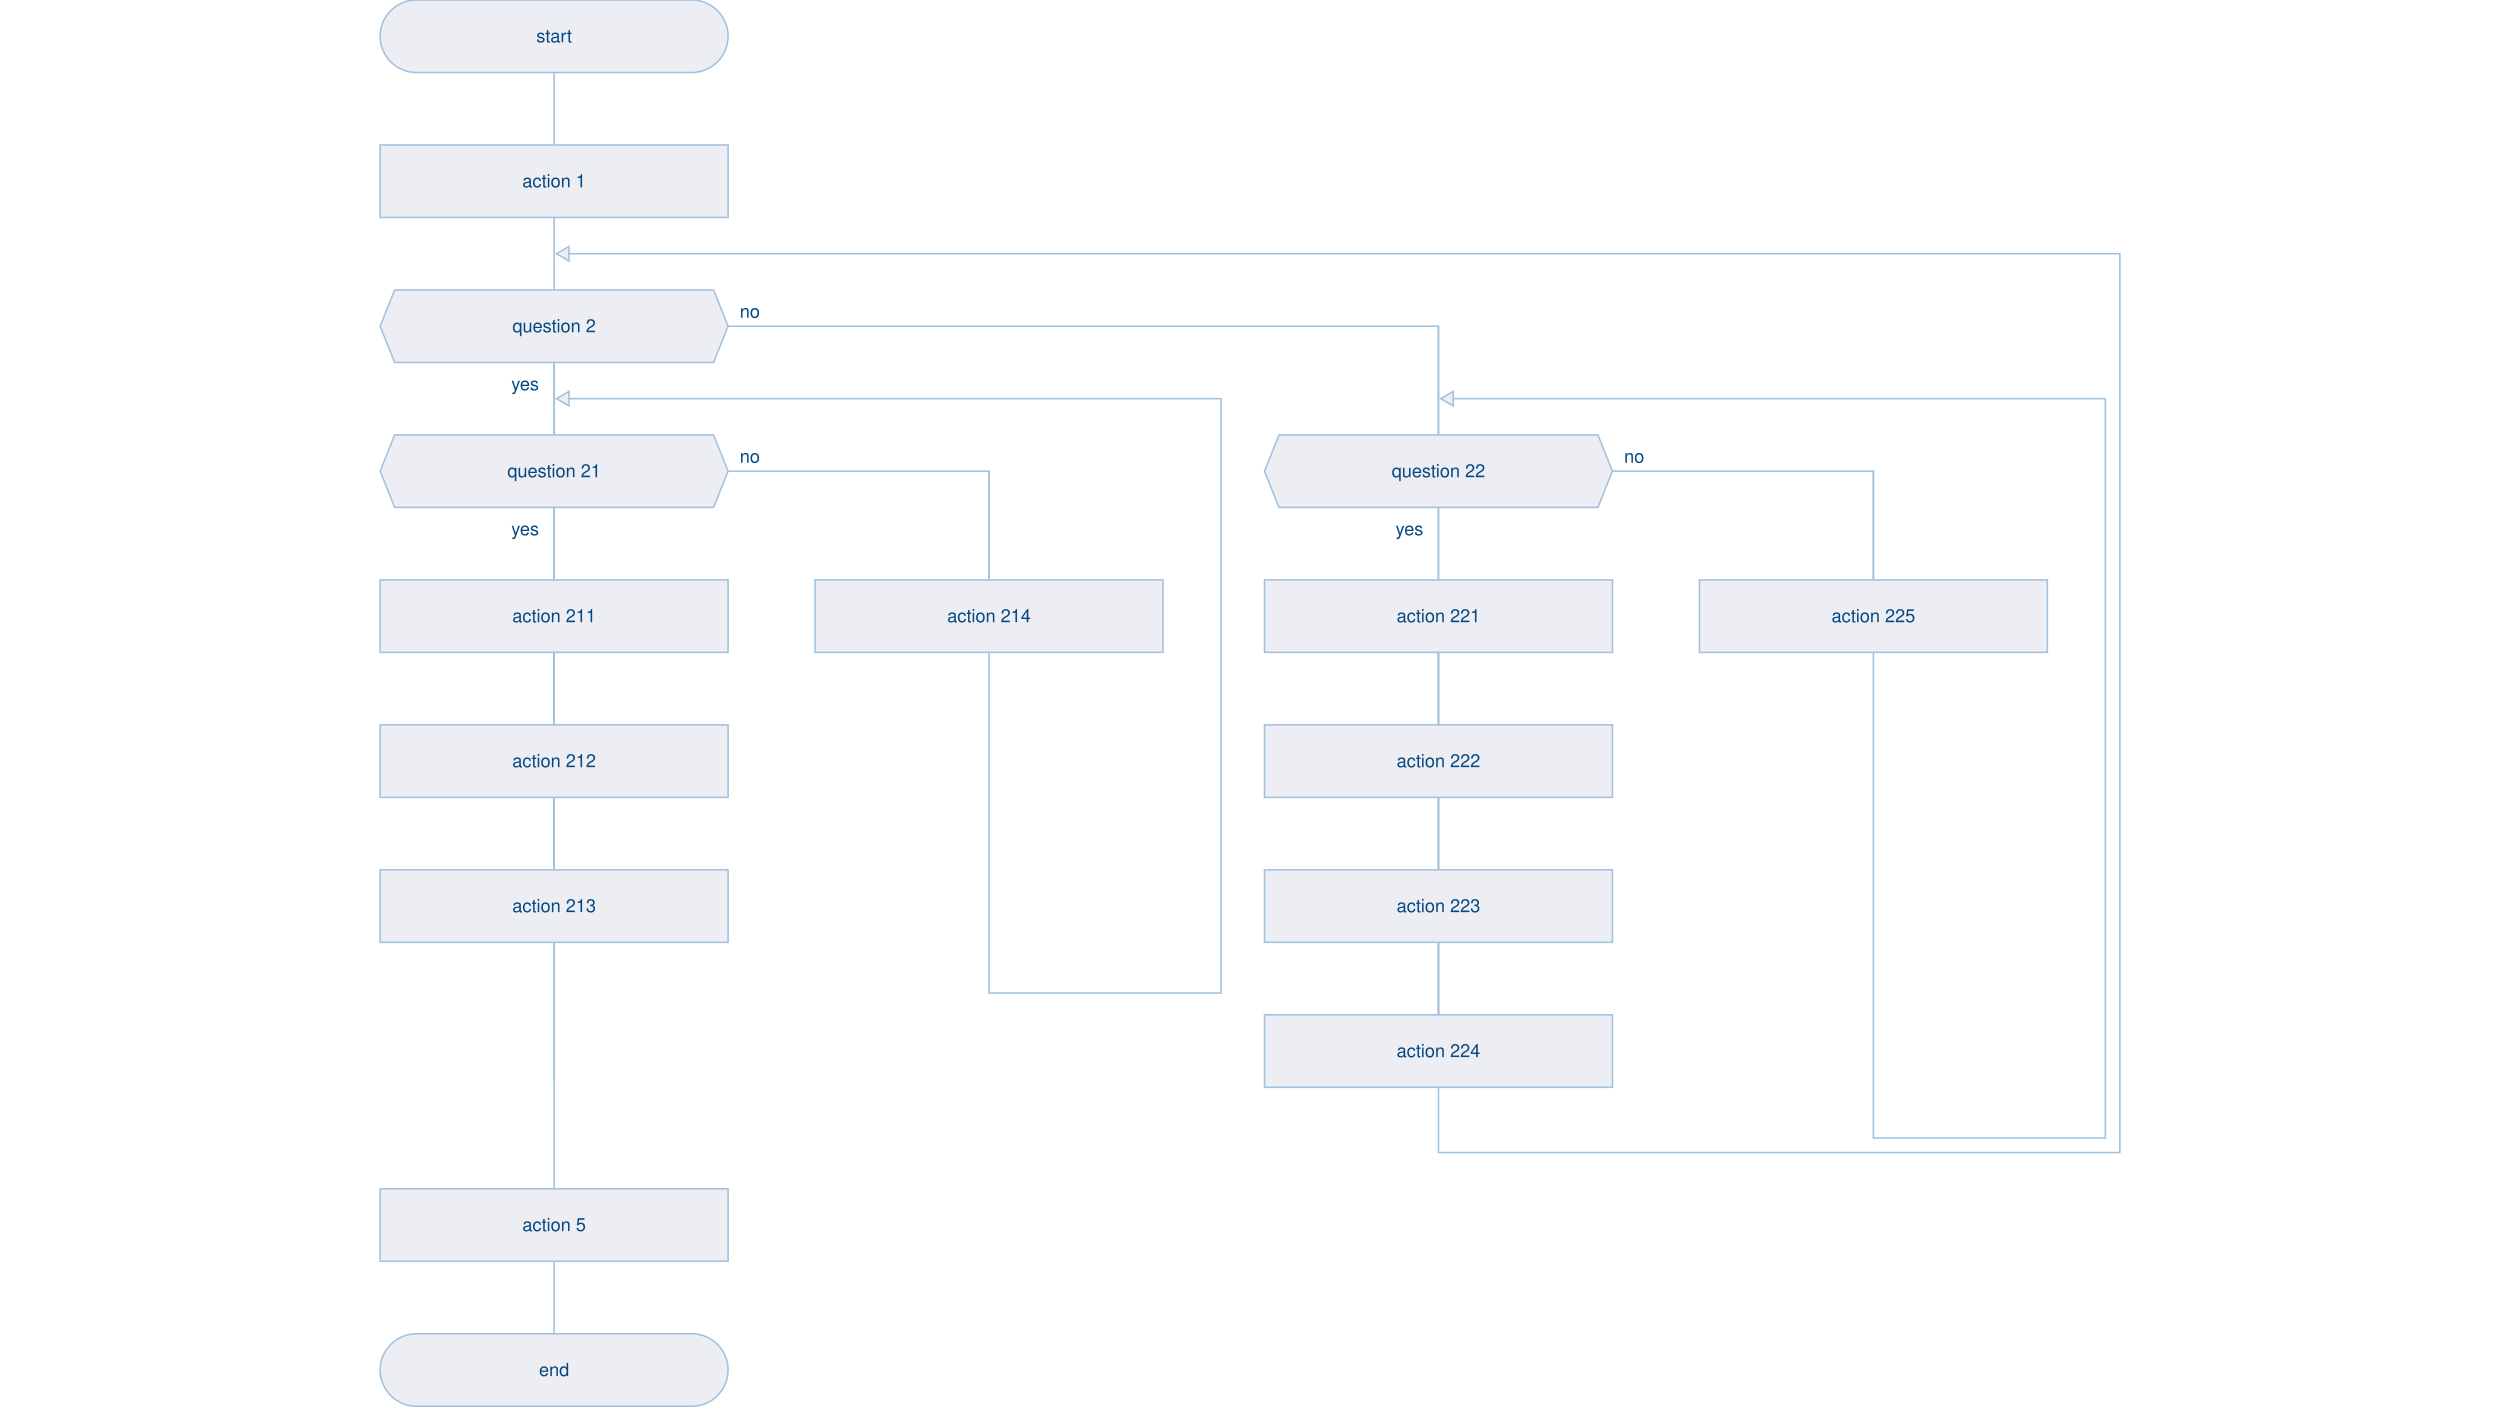
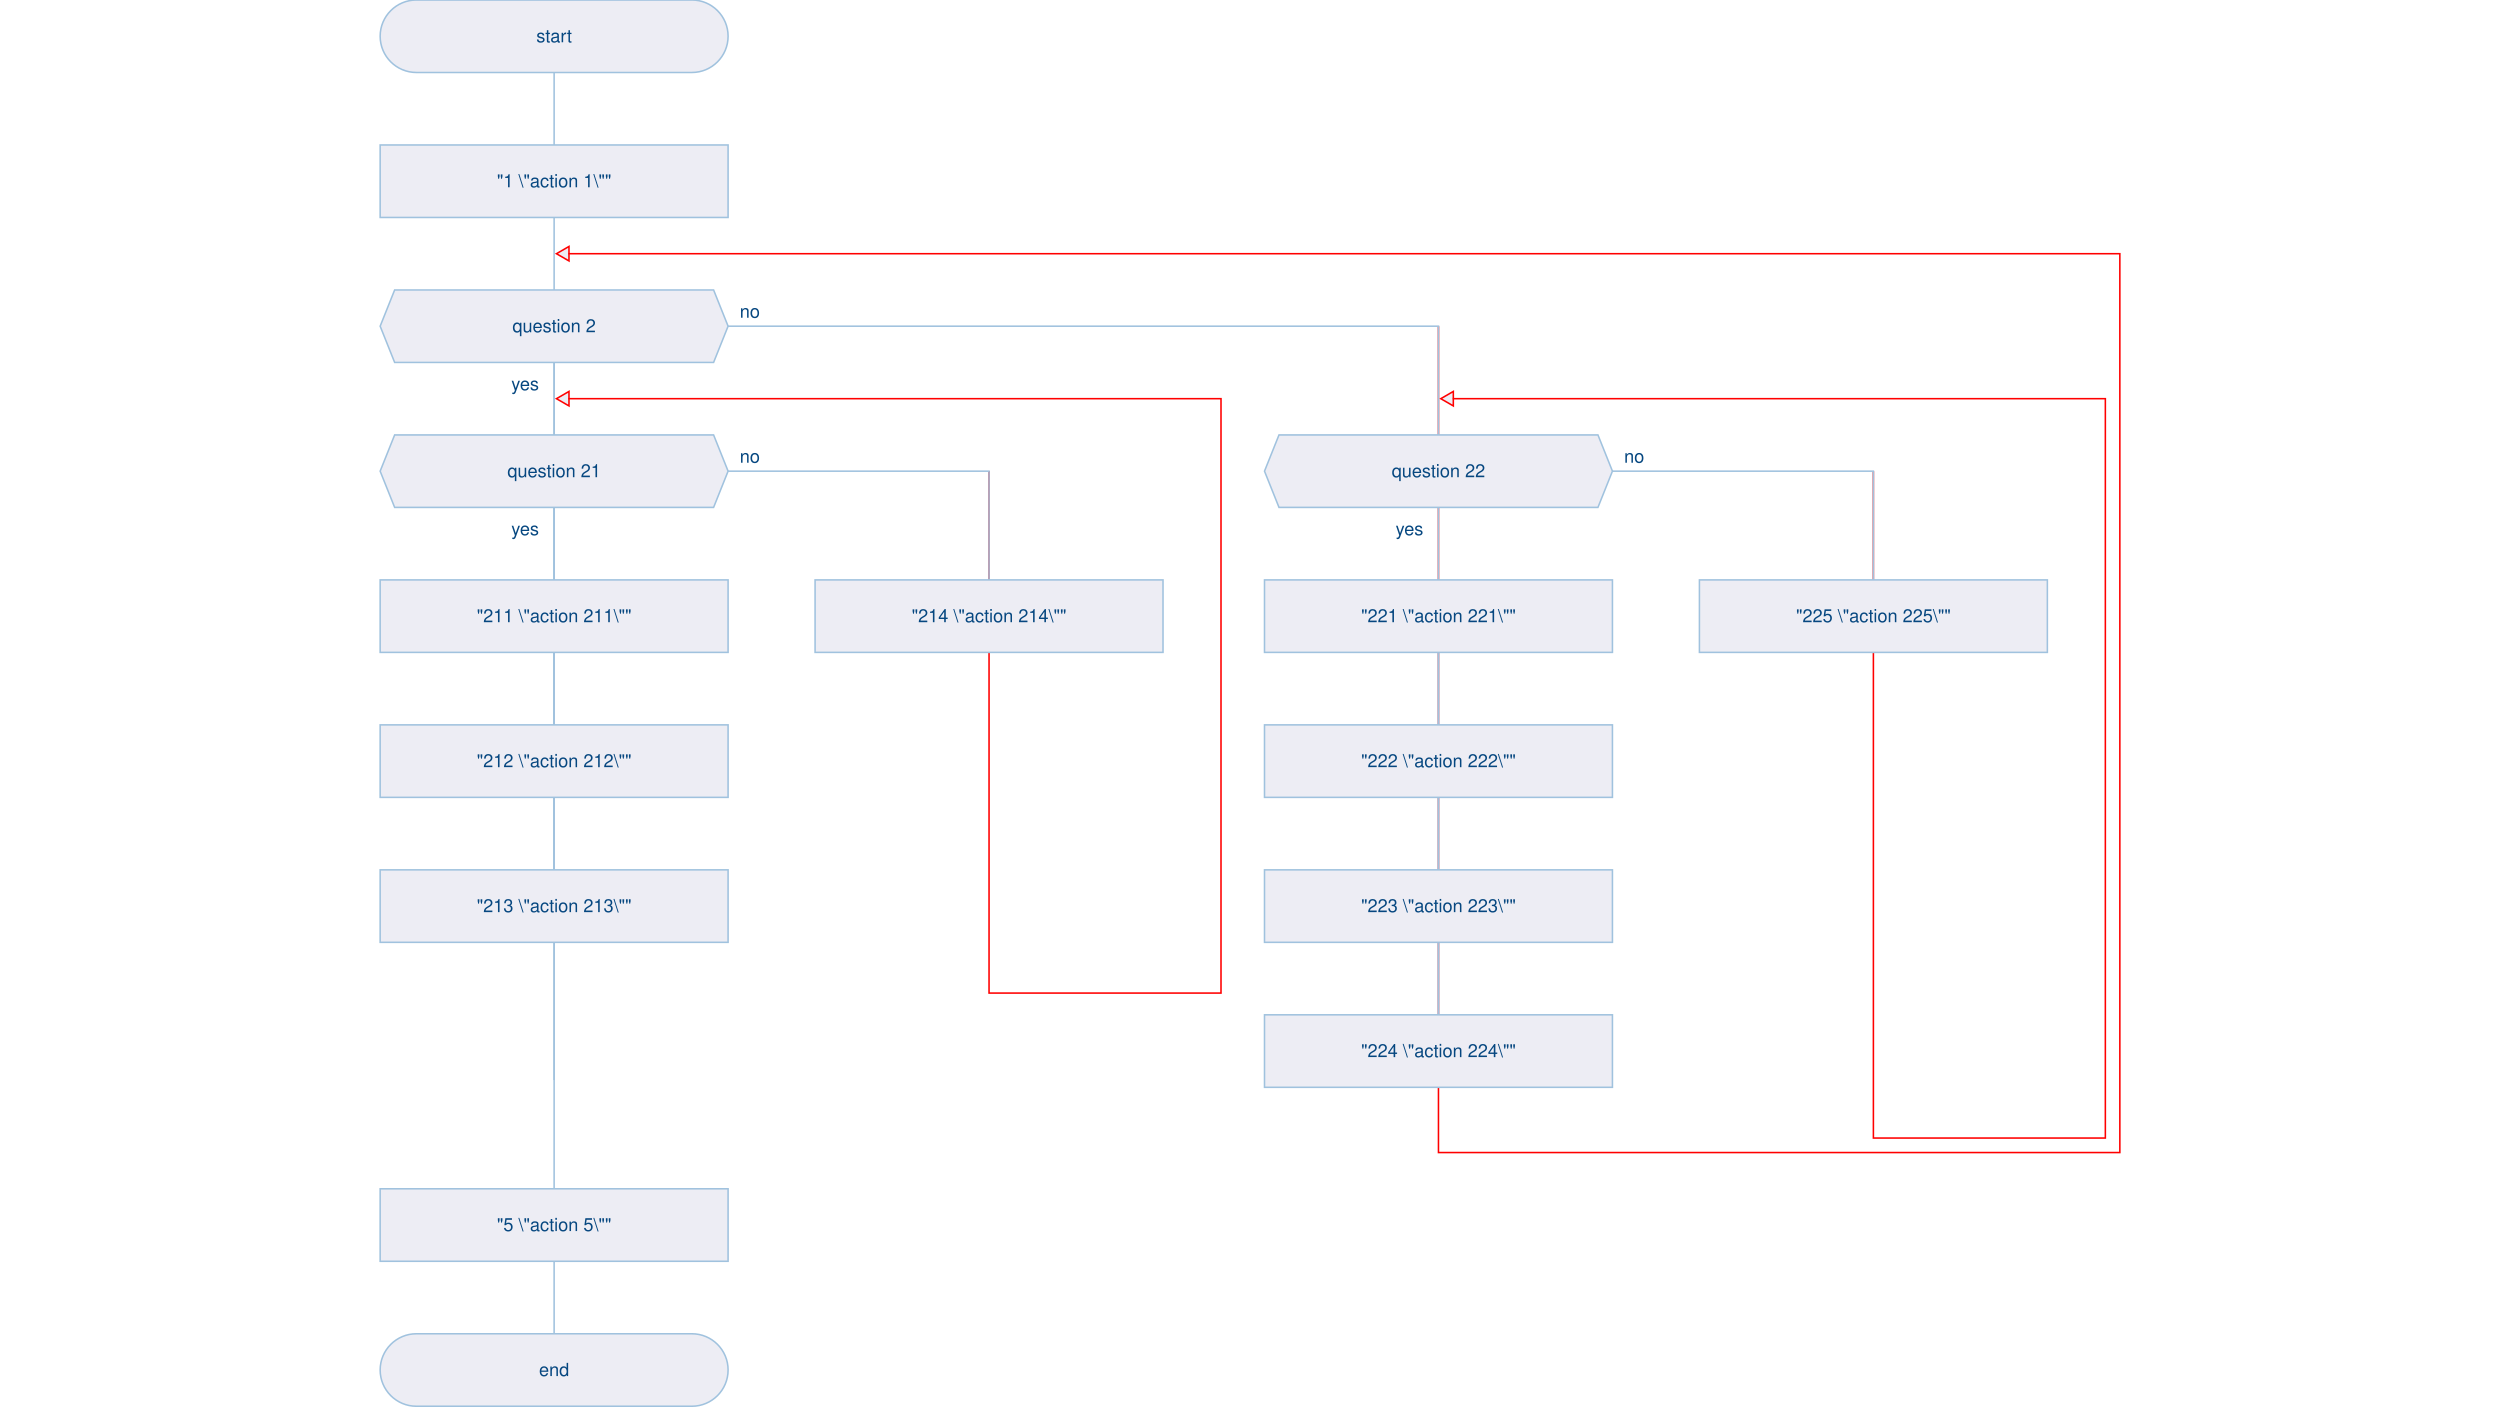
<svg xmlns="http://www.w3.org/2000/svg" font-size="1" viewBox="0.0 0.0 1920.0 1080.0" stroke="rgb(0,0,0)" width="1920" stroke-opacity="1" height="1080" version="1.1">
  <defs />
-   <g stroke-linejoin="miter" fill-opacity="1.0" fill="rgb(237,237,244)" stroke="rgb(160,194,222)" stroke-linecap="butt" stroke-miterlimit="10.0" stroke-opacity="1.0" stroke-width="1.201">
+   <g stroke-linejoin="miter" fill-opacity="1.0" fill="rgb(237,237,244)" stroke="rgb(255,0,0)" stroke-linecap="butt" stroke-miterlimit="10.0" stroke-opacity="1.0" stroke-width="1.201">
    <path d="M 436.976,300.619 l -9.642,5.567 l 9.642,5.567 Z" />
  </g>
-   <g stroke-linejoin="miter" fill-opacity="0.0" fill="rgb(0,0,0)" stroke="rgb(160,194,222)" stroke-linecap="butt" stroke-miterlimit="10.0" stroke-opacity="1.0" stroke-width="1.201">
+   <g stroke-linejoin="miter" fill-opacity="0.0" fill="rgb(0,0,0)" stroke="rgb(255,0,0)" stroke-linecap="butt" stroke-miterlimit="10.0" stroke-opacity="1.0" stroke-width="1.201">
    <path d="M 759.588,361.856 v 400.825 h 178.144 v -456.495 h -501.187 " />
  </g>
-   <g stroke-linejoin="miter" fill-opacity="1.0" fill="rgb(237,237,244)" stroke="rgb(160,194,222)" stroke-linecap="butt" stroke-miterlimit="10.0" stroke-opacity="1.0" stroke-width="1.201">
+   <g stroke-linejoin="miter" fill-opacity="1.0" fill="rgb(237,237,244)" stroke="rgb(255,0,0)" stroke-linecap="butt" stroke-miterlimit="10.0" stroke-opacity="1.0" stroke-width="1.201">
    <path d="M 1116.151,300.619 l -9.642,5.567 l 9.642,5.567 Z" />
  </g>
-   <g stroke-linejoin="miter" fill-opacity="0.0" fill="rgb(0,0,0)" stroke="rgb(160,194,222)" stroke-linecap="butt" stroke-miterlimit="10.0" stroke-opacity="1.0" stroke-width="1.201">
+   <g stroke-linejoin="miter" fill-opacity="0.0" fill="rgb(0,0,0)" stroke="rgb(255,0,0)" stroke-linecap="butt" stroke-miterlimit="10.0" stroke-opacity="1.0" stroke-width="1.201">
    <path d="M 1438.763,361.856 v 512.165 h 178.144 v -567.835 h -501.187 " />
  </g>
-   <g stroke-linejoin="miter" fill-opacity="1.0" fill="rgb(237,237,244)" stroke="rgb(160,194,222)" stroke-linecap="butt" stroke-miterlimit="10.0" stroke-opacity="1.0" stroke-width="1.201">
+   <g stroke-linejoin="miter" fill-opacity="1.0" fill="rgb(237,237,244)" stroke="rgb(255,0,0)" stroke-linecap="butt" stroke-miterlimit="10.0" stroke-opacity="1.0" stroke-width="1.201">
    <path d="M 436.976,189.278 l -9.642,5.567 l 9.642,5.567 Z" />
  </g>
-   <g stroke-linejoin="miter" fill-opacity="0.0" fill="rgb(0,0,0)" stroke="rgb(160,194,222)" stroke-linecap="butt" stroke-miterlimit="10.0" stroke-opacity="1.0" stroke-width="1.201">
+   <g stroke-linejoin="miter" fill-opacity="0.0" fill="rgb(0,0,0)" stroke="rgb(255,0,0)" stroke-linecap="butt" stroke-miterlimit="10.0" stroke-opacity="1.0" stroke-width="1.201">
    <path d="M 1104.742,250.516 v 634.639 h 523.299 v -690.309 h -1191.496 " />
  </g>
  <g stroke-linejoin="miter" fill-opacity="0.0" fill="rgb(0,0,0)" stroke="rgb(160,194,222)" stroke-linecap="butt" stroke-miterlimit="10.0" stroke-opacity="1.0" stroke-width="1.201">
    <path d="M 425.567,139.175 v -111.34 " />
  </g>
  <g stroke-linejoin="miter" fill-opacity="0.0" fill="rgb(0,0,0)" stroke="rgb(160,194,222)" stroke-linecap="butt" stroke-miterlimit="10.0" stroke-opacity="1.0" stroke-width="1.201">
    <path d="M 425.567,250.516 v -111.34 " />
  </g>
  <g stroke-linejoin="miter" fill-opacity="0.0" fill="rgb(0,0,0)" stroke="rgb(160,194,222)" stroke-linecap="butt" stroke-miterlimit="10.0" stroke-opacity="1.0" stroke-width="1.201">
    <path d="M 425.567,940.825 v -690.309 " />
  </g>
  <g stroke-linejoin="miter" fill-opacity="0.0" fill="rgb(0,0,0)" stroke="rgb(160,194,222)" stroke-linecap="butt" stroke-miterlimit="10.0" stroke-opacity="1.0" stroke-width="1.201">
    <path d="M 425.567,1052.165 v -111.34 " />
  </g>
  <g stroke-linejoin="miter" fill-opacity="1.0" fill="rgb(237,237,244)" stroke="rgb(160,194,222)" stroke-linecap="butt" stroke-miterlimit="10.0" stroke-opacity="1.0" stroke-width="1.201">
    <path d="M 559.175,1052.165 h 0 c 0,-15.373 -12.462,-27.835 -27.835 -27.835h -211.546 c -15.373,-0 -27.835,12.462 -27.835 27.835h 0 c -0,15.373 12.462,27.835 27.835 27.835h 211.546 c 15.373,0 27.835,-12.462 27.835 -27.835Z" />
  </g>
  <g stroke-linejoin="miter" fill-opacity="1.0" font-size="13.918px" fill="rgb(6,71,128)" stroke="rgb(0,0,0)" font-weight="300" font-family="helvetica" stroke-linecap="butt" stroke-miterlimit="10.0" stroke-opacity="1.0" stroke-width="4.805">
    <text transform="matrix(1,0,0,1,425.567,1052.165)" stroke="none" dominant-baseline="middle" text-anchor="middle">end</text>
  </g>
  <g stroke-linejoin="miter" fill-opacity="1.0" fill="rgb(237,237,244)" stroke="rgb(160,194,222)" stroke-linecap="butt" stroke-miterlimit="10.0" stroke-opacity="1.0" stroke-width="1.201">
    <path d="M 559.175,968.66 l -0,-55.67 h -267.216 l -0,55.67 Z" />
  </g>
  <g stroke-linejoin="miter" fill-opacity="1.0" font-size="13.918px" fill="rgb(6,71,128)" stroke="rgb(0,0,0)" font-weight="300" font-family="helvetica" stroke-linecap="butt" stroke-miterlimit="10.0" stroke-opacity="1.0" stroke-width="4.805">
-     <text transform="matrix(1,0,0,1,425.567,940.8247)" stroke="none" dominant-baseline="middle" text-anchor="middle">action 5</text>
+     <text transform="matrix(1,0,0,1,425.567,940.8247)" stroke="none" dominant-baseline="middle" text-anchor="middle">"5 \"action 5\""</text>
  </g>
  <g stroke-linejoin="miter" fill-opacity="0.0" fill="rgb(0,0,0)" stroke="rgb(160,194,222)" stroke-linecap="butt" stroke-miterlimit="10.0" stroke-opacity="1.0" stroke-width="1.201">
    <path d="M 1104.742,361.856 v -111.34 h -679.175 " />
  </g>
  <g stroke-linejoin="miter" fill-opacity="0.0" fill="rgb(0,0,0)" stroke="rgb(160,194,222)" stroke-linecap="butt" stroke-miterlimit="10.0" stroke-opacity="1.0" stroke-width="1.201">
    <path d="M 425.567,829.485 v -467.629 " />
  </g>
  <g stroke-linejoin="miter" fill-opacity="0.0" fill="rgb(0,0,0)" stroke="rgb(160,194,222)" stroke-linecap="butt" stroke-miterlimit="10.0" stroke-opacity="1.0" stroke-width="1.201">
    <path d="M 425.567,361.856 v -111.34 " />
  </g>
  <g stroke-linejoin="miter" fill-opacity="0.0" fill="rgb(0,0,0)" stroke="rgb(160,194,222)" stroke-linecap="butt" stroke-miterlimit="10.0" stroke-opacity="1.0" stroke-width="1.201">
    <path d="M 1438.763,473.196 v -111.34 h -334.021 " />
  </g>
  <g stroke-linejoin="miter" fill-opacity="0.0" fill="rgb(0,0,0)" stroke="rgb(160,194,222)" stroke-linecap="butt" stroke-miterlimit="10.0" stroke-opacity="1.0" stroke-width="1.201">
    <path d="M 1104.742,818.351 v -345.155 " />
  </g>
  <g stroke-linejoin="miter" fill-opacity="0.0" fill="rgb(0,0,0)" stroke="rgb(160,194,222)" stroke-linecap="butt" stroke-miterlimit="10.0" stroke-opacity="1.0" stroke-width="1.201">
    <path d="M 1104.742,473.196 v -111.34 " />
  </g>
  <g stroke-linejoin="miter" fill-opacity="1.0" fill="rgb(237,237,244)" stroke="rgb(160,194,222)" stroke-linecap="butt" stroke-miterlimit="10.0" stroke-opacity="1.0" stroke-width="1.201">
    <path d="M 1572.371,501.031 l -0,-55.67 h -267.216 l -0,55.67 Z" />
  </g>
  <g stroke-linejoin="miter" fill-opacity="1.0" font-size="13.918px" fill="rgb(6,71,128)" stroke="rgb(0,0,0)" font-weight="300" font-family="helvetica" stroke-linecap="butt" stroke-miterlimit="10.0" stroke-opacity="1.0" stroke-width="4.805">
-     <text transform="matrix(1,0,0,1,1438.763,473.1959)" stroke="none" dominant-baseline="middle" text-anchor="middle">action 225</text>
+     <text transform="matrix(1,0,0,1,1438.763,473.1959)" stroke="none" dominant-baseline="middle" text-anchor="middle">"225 \"action 225\""</text>
  </g>
  <g stroke-linejoin="miter" fill-opacity="0.0" fill="rgb(0,0,0)" stroke="rgb(160,194,222)" stroke-linecap="butt" stroke-miterlimit="10.0" stroke-opacity="1.0" stroke-width="1.201">
    <path d="M 1104.742,584.536 v -111.34 " />
  </g>
  <g stroke-linejoin="miter" fill-opacity="0.0" fill="rgb(0,0,0)" stroke="rgb(160,194,222)" stroke-linecap="butt" stroke-miterlimit="10.0" stroke-opacity="1.0" stroke-width="1.201">
    <path d="M 1104.742,695.876 v -111.34 " />
  </g>
  <g stroke-linejoin="miter" fill-opacity="0.0" fill="rgb(0,0,0)" stroke="rgb(160,194,222)" stroke-linecap="butt" stroke-miterlimit="10.0" stroke-opacity="1.0" stroke-width="1.201">
    <path d="M 1104.742,807.216 v -111.34 " />
  </g>
  <g stroke-linejoin="miter" fill-opacity="1.0" fill="rgb(237,237,244)" stroke="rgb(160,194,222)" stroke-linecap="butt" stroke-miterlimit="10.0" stroke-opacity="1.0" stroke-width="1.201">
    <path d="M 1238.351,835.052 l -0,-55.67 h -267.216 l -0,55.67 Z" />
  </g>
  <g stroke-linejoin="miter" fill-opacity="1.0" font-size="13.918px" fill="rgb(6,71,128)" stroke="rgb(0,0,0)" font-weight="300" font-family="helvetica" stroke-linecap="butt" stroke-miterlimit="10.0" stroke-opacity="1.0" stroke-width="4.805">
-     <text transform="matrix(1,0,0,1,1104.742,807.2165)" stroke="none" dominant-baseline="middle" text-anchor="middle">action 224</text>
+     <text transform="matrix(1,0,0,1,1104.742,807.2165)" stroke="none" dominant-baseline="middle" text-anchor="middle">"224 \"action 224\""</text>
  </g>
  <g stroke-linejoin="miter" fill-opacity="1.0" fill="rgb(237,237,244)" stroke="rgb(160,194,222)" stroke-linecap="butt" stroke-miterlimit="10.0" stroke-opacity="1.0" stroke-width="1.201">
    <path d="M 1238.351,723.711 l -0,-55.67 h -267.216 l -0,55.67 Z" />
  </g>
  <g stroke-linejoin="miter" fill-opacity="1.0" font-size="13.918px" fill="rgb(6,71,128)" stroke="rgb(0,0,0)" font-weight="300" font-family="helvetica" stroke-linecap="butt" stroke-miterlimit="10.0" stroke-opacity="1.0" stroke-width="4.805">
-     <text transform="matrix(1,0,0,1,1104.742,695.8763)" stroke="none" dominant-baseline="middle" text-anchor="middle">action 223</text>
+     <text transform="matrix(1,0,0,1,1104.742,695.8763)" stroke="none" dominant-baseline="middle" text-anchor="middle">"223 \"action 223\""</text>
  </g>
  <g stroke-linejoin="miter" fill-opacity="1.0" fill="rgb(237,237,244)" stroke="rgb(160,194,222)" stroke-linecap="butt" stroke-miterlimit="10.0" stroke-opacity="1.0" stroke-width="1.201">
    <path d="M 1238.351,612.371 l -0,-55.67 h -267.216 l -0,55.67 Z" />
  </g>
  <g stroke-linejoin="miter" fill-opacity="1.0" font-size="13.918px" fill="rgb(6,71,128)" stroke="rgb(0,0,0)" font-weight="300" font-family="helvetica" stroke-linecap="butt" stroke-miterlimit="10.0" stroke-opacity="1.0" stroke-width="4.805">
-     <text transform="matrix(1,0,0,1,1104.742,584.5361)" stroke="none" dominant-baseline="middle" text-anchor="middle">action 222</text>
+     <text transform="matrix(1,0,0,1,1104.742,584.5361)" stroke="none" dominant-baseline="middle" text-anchor="middle">"222 \"action 222\""</text>
  </g>
  <g stroke-linejoin="miter" fill-opacity="1.0" fill="rgb(237,237,244)" stroke="rgb(160,194,222)" stroke-linecap="butt" stroke-miterlimit="10.0" stroke-opacity="1.0" stroke-width="1.201">
    <path d="M 1238.351,501.031 l -0,-55.67 h -267.216 l -0,55.67 Z" />
  </g>
  <g stroke-linejoin="miter" fill-opacity="1.0" font-size="13.918px" fill="rgb(6,71,128)" stroke="rgb(0,0,0)" font-weight="300" font-family="helvetica" stroke-linecap="butt" stroke-miterlimit="10.0" stroke-opacity="1.0" stroke-width="4.805">
-     <text transform="matrix(1,0,0,1,1104.742,473.1959)" stroke="none" dominant-baseline="middle" text-anchor="middle">action 221</text>
+     <text transform="matrix(1,0,0,1,1104.742,473.1959)" stroke="none" dominant-baseline="middle" text-anchor="middle">"221 \"action 221\""</text>
  </g>
  <g stroke-linejoin="miter" fill-opacity="1.0" font-size="13.918px" fill="rgb(6,71,128)" stroke="rgb(0,0,0)" font-weight="300" font-family="helvetica" stroke-linecap="butt" stroke-miterlimit="10.0" stroke-opacity="1.0" stroke-width="4.805">
    <text transform="matrix(1,0,0,1,1255.052,350.7216)" stroke="none" dominant-baseline="middle" text-anchor="middle">no</text>
  </g>
  <g stroke-linejoin="miter" fill-opacity="1.0" font-size="13.918px" fill="rgb(6,71,128)" stroke="rgb(0,0,0)" font-weight="300" font-family="helvetica" stroke-linecap="butt" stroke-miterlimit="10.0" stroke-opacity="1.0" stroke-width="4.805">
    <text transform="matrix(1,0,0,1,1082.474,406.3918)" stroke="none" dominant-baseline="middle" text-anchor="middle">yes</text>
  </g>
  <g stroke-linejoin="miter" fill-opacity="1.0" fill="rgb(237,237,244)" stroke="rgb(160,194,222)" stroke-linecap="butt" stroke-miterlimit="10.0" stroke-opacity="1.0" stroke-width="1.201">
    <path d="M 982.268,389.691 l -11.134,-27.835 l 11.134,-27.835 h 244.948 l 11.134,27.835 l -11.134,27.835 h -244.948 Z" />
  </g>
  <g stroke-linejoin="miter" fill-opacity="1.0" font-size="13.918px" fill="rgb(6,71,128)" stroke="rgb(0,0,0)" font-weight="300" font-family="helvetica" stroke-linecap="butt" stroke-miterlimit="10.0" stroke-opacity="1.0" stroke-width="4.805">
    <text transform="matrix(1,0,0,1,1104.742,361.8557)" stroke="none" dominant-baseline="middle" text-anchor="middle">question 22</text>
  </g>
  <g stroke-linejoin="miter" fill-opacity="0.0" fill="rgb(0,0,0)" stroke="rgb(160,194,222)" stroke-linecap="butt" stroke-miterlimit="10.0" stroke-opacity="1.0" stroke-width="1.201">
    <path d="M 759.588,473.196 v -111.34 h -334.021 " />
  </g>
  <g stroke-linejoin="miter" fill-opacity="0.0" fill="rgb(0,0,0)" stroke="rgb(160,194,222)" stroke-linecap="butt" stroke-miterlimit="10.0" stroke-opacity="1.0" stroke-width="1.201">
    <path d="M 425.567,707.01 v -233.814 " />
  </g>
  <g stroke-linejoin="miter" fill-opacity="0.0" fill="rgb(0,0,0)" stroke="rgb(160,194,222)" stroke-linecap="butt" stroke-miterlimit="10.0" stroke-opacity="1.0" stroke-width="1.201">
    <path d="M 425.567,473.196 v -111.34 " />
  </g>
  <g stroke-linejoin="miter" fill-opacity="1.0" fill="rgb(237,237,244)" stroke="rgb(160,194,222)" stroke-linecap="butt" stroke-miterlimit="10.0" stroke-opacity="1.0" stroke-width="1.201">
    <path d="M 893.196,501.031 l -0,-55.67 h -267.216 l -0,55.67 Z" />
  </g>
  <g stroke-linejoin="miter" fill-opacity="1.0" font-size="13.918px" fill="rgb(6,71,128)" stroke="rgb(0,0,0)" font-weight="300" font-family="helvetica" stroke-linecap="butt" stroke-miterlimit="10.0" stroke-opacity="1.0" stroke-width="4.805">
-     <text transform="matrix(1,0,0,1,759.5876,473.1959)" stroke="none" dominant-baseline="middle" text-anchor="middle">action 214</text>
+     <text transform="matrix(1,0,0,1,759.5876,473.1959)" stroke="none" dominant-baseline="middle" text-anchor="middle">"214 \"action 214\""</text>
  </g>
  <g stroke-linejoin="miter" fill-opacity="0.0" fill="rgb(0,0,0)" stroke="rgb(160,194,222)" stroke-linecap="butt" stroke-miterlimit="10.0" stroke-opacity="1.0" stroke-width="1.201">
    <path d="M 425.567,584.536 v -111.34 " />
  </g>
  <g stroke-linejoin="miter" fill-opacity="0.0" fill="rgb(0,0,0)" stroke="rgb(160,194,222)" stroke-linecap="butt" stroke-miterlimit="10.0" stroke-opacity="1.0" stroke-width="1.201">
    <path d="M 425.567,695.876 v -111.34 " />
  </g>
  <g stroke-linejoin="miter" fill-opacity="1.0" fill="rgb(237,237,244)" stroke="rgb(160,194,222)" stroke-linecap="butt" stroke-miterlimit="10.0" stroke-opacity="1.0" stroke-width="1.201">
    <path d="M 559.175,723.711 l -0,-55.67 h -267.216 l -0,55.67 Z" />
  </g>
  <g stroke-linejoin="miter" fill-opacity="1.0" font-size="13.918px" fill="rgb(6,71,128)" stroke="rgb(0,0,0)" font-weight="300" font-family="helvetica" stroke-linecap="butt" stroke-miterlimit="10.0" stroke-opacity="1.0" stroke-width="4.805">
-     <text transform="matrix(1,0,0,1,425.567,695.8763)" stroke="none" dominant-baseline="middle" text-anchor="middle">action 213</text>
+     <text transform="matrix(1,0,0,1,425.567,695.8763)" stroke="none" dominant-baseline="middle" text-anchor="middle">"213 \"action 213\""</text>
  </g>
  <g stroke-linejoin="miter" fill-opacity="1.0" fill="rgb(237,237,244)" stroke="rgb(160,194,222)" stroke-linecap="butt" stroke-miterlimit="10.0" stroke-opacity="1.0" stroke-width="1.201">
    <path d="M 559.175,612.371 l -0,-55.67 h -267.216 l -0,55.67 Z" />
  </g>
  <g stroke-linejoin="miter" fill-opacity="1.0" font-size="13.918px" fill="rgb(6,71,128)" stroke="rgb(0,0,0)" font-weight="300" font-family="helvetica" stroke-linecap="butt" stroke-miterlimit="10.0" stroke-opacity="1.0" stroke-width="4.805">
-     <text transform="matrix(1,0,0,1,425.567,584.5361)" stroke="none" dominant-baseline="middle" text-anchor="middle">action 212</text>
+     <text transform="matrix(1,0,0,1,425.567,584.5361)" stroke="none" dominant-baseline="middle" text-anchor="middle">"212 \"action 212\""</text>
  </g>
  <g stroke-linejoin="miter" fill-opacity="1.0" fill="rgb(237,237,244)" stroke="rgb(160,194,222)" stroke-linecap="butt" stroke-miterlimit="10.0" stroke-opacity="1.0" stroke-width="1.201">
    <path d="M 559.175,501.031 l -0,-55.67 h -267.216 l -0,55.67 Z" />
  </g>
  <g stroke-linejoin="miter" fill-opacity="1.0" font-size="13.918px" fill="rgb(6,71,128)" stroke="rgb(0,0,0)" font-weight="300" font-family="helvetica" stroke-linecap="butt" stroke-miterlimit="10.0" stroke-opacity="1.0" stroke-width="4.805">
-     <text transform="matrix(1,0,0,1,425.567,473.1959)" stroke="none" dominant-baseline="middle" text-anchor="middle">action 211</text>
+     <text transform="matrix(1,0,0,1,425.567,473.1959)" stroke="none" dominant-baseline="middle" text-anchor="middle">"211 \"action 211\""</text>
  </g>
  <g stroke-linejoin="miter" fill-opacity="1.0" font-size="13.918px" fill="rgb(6,71,128)" stroke="rgb(0,0,0)" font-weight="300" font-family="helvetica" stroke-linecap="butt" stroke-miterlimit="10.0" stroke-opacity="1.0" stroke-width="4.805">
    <text transform="matrix(1,0,0,1,575.8763,350.7216)" stroke="none" dominant-baseline="middle" text-anchor="middle">no</text>
  </g>
  <g stroke-linejoin="miter" fill-opacity="1.0" font-size="13.918px" fill="rgb(6,71,128)" stroke="rgb(0,0,0)" font-weight="300" font-family="helvetica" stroke-linecap="butt" stroke-miterlimit="10.0" stroke-opacity="1.0" stroke-width="4.805">
    <text transform="matrix(1,0,0,1,403.299,406.3918)" stroke="none" dominant-baseline="middle" text-anchor="middle">yes</text>
  </g>
  <g stroke-linejoin="miter" fill-opacity="1.0" fill="rgb(237,237,244)" stroke="rgb(160,194,222)" stroke-linecap="butt" stroke-miterlimit="10.0" stroke-opacity="1.0" stroke-width="1.201">
    <path d="M 303.093,389.691 l -11.134,-27.835 l 11.134,-27.835 h 244.948 l 11.134,27.835 l -11.134,27.835 h -244.948 Z" />
  </g>
  <g stroke-linejoin="miter" fill-opacity="1.0" font-size="13.918px" fill="rgb(6,71,128)" stroke="rgb(0,0,0)" font-weight="300" font-family="helvetica" stroke-linecap="butt" stroke-miterlimit="10.0" stroke-opacity="1.0" stroke-width="4.805">
    <text transform="matrix(1,0,0,1,425.567,361.8557)" stroke="none" dominant-baseline="middle" text-anchor="middle">question 21</text>
  </g>
  <g stroke-linejoin="miter" fill-opacity="1.0" font-size="13.918px" fill="rgb(6,71,128)" stroke="rgb(0,0,0)" font-weight="300" font-family="helvetica" stroke-linecap="butt" stroke-miterlimit="10.0" stroke-opacity="1.0" stroke-width="4.805">
    <text transform="matrix(1,0,0,1,575.8763,239.3814)" stroke="none" dominant-baseline="middle" text-anchor="middle">no</text>
  </g>
  <g stroke-linejoin="miter" fill-opacity="1.0" font-size="13.918px" fill="rgb(6,71,128)" stroke="rgb(0,0,0)" font-weight="300" font-family="helvetica" stroke-linecap="butt" stroke-miterlimit="10.0" stroke-opacity="1.0" stroke-width="4.805">
    <text transform="matrix(1,0,0,1,403.299,295.0515)" stroke="none" dominant-baseline="middle" text-anchor="middle">yes</text>
  </g>
  <g stroke-linejoin="miter" fill-opacity="1.0" fill="rgb(237,237,244)" stroke="rgb(160,194,222)" stroke-linecap="butt" stroke-miterlimit="10.0" stroke-opacity="1.0" stroke-width="1.201">
    <path d="M 303.093,278.351 l -11.134,-27.835 l 11.134,-27.835 h 244.948 l 11.134,27.835 l -11.134,27.835 h -244.948 Z" />
  </g>
  <g stroke-linejoin="miter" fill-opacity="1.0" font-size="13.918px" fill="rgb(6,71,128)" stroke="rgb(0,0,0)" font-weight="300" font-family="helvetica" stroke-linecap="butt" stroke-miterlimit="10.0" stroke-opacity="1.0" stroke-width="4.805">
    <text transform="matrix(1,0,0,1,425.567,250.5155)" stroke="none" dominant-baseline="middle" text-anchor="middle">question 2</text>
  </g>
  <g stroke-linejoin="miter" fill-opacity="1.0" fill="rgb(237,237,244)" stroke="rgb(160,194,222)" stroke-linecap="butt" stroke-miterlimit="10.0" stroke-opacity="1.0" stroke-width="1.201">
    <path d="M 559.175,167.01 l -0,-55.67 h -267.216 l -0,55.67 Z" />
  </g>
  <g stroke-linejoin="miter" fill-opacity="1.0" font-size="13.918px" fill="rgb(6,71,128)" stroke="rgb(0,0,0)" font-weight="300" font-family="helvetica" stroke-linecap="butt" stroke-miterlimit="10.0" stroke-opacity="1.0" stroke-width="4.805">
-     <text transform="matrix(1,0,0,1,425.567,139.1753)" stroke="none" dominant-baseline="middle" text-anchor="middle">action 1</text>
+     <text transform="matrix(1,0,0,1,425.567,139.1753)" stroke="none" dominant-baseline="middle" text-anchor="middle">"1 \"action 1\""</text>
  </g>
  <g stroke-linejoin="miter" fill-opacity="1.0" fill="rgb(237,237,244)" stroke="rgb(160,194,222)" stroke-linecap="butt" stroke-miterlimit="10.0" stroke-opacity="1.0" stroke-width="1.201">
    <path d="M 559.175,27.835 h 0 c 0,-15.373 -12.462,-27.835 -27.835 -27.835h -211.546 c -15.373,-0 -27.835,12.462 -27.835 27.835h 0 c -0,15.373 12.462,27.835 27.835 27.835h 211.546 c 15.373,0 27.835,-12.462 27.835 -27.835Z" />
  </g>
  <g stroke-linejoin="miter" fill-opacity="1.0" font-size="13.918px" fill="rgb(6,71,128)" stroke="rgb(0,0,0)" font-weight="300" font-family="helvetica" stroke-linecap="butt" stroke-miterlimit="10.0" stroke-opacity="1.0" stroke-width="4.805">
    <text transform="matrix(1,0,0,1,425.567,27.8351)" stroke="none" dominant-baseline="middle" text-anchor="middle">start</text>
  </g>
</svg>
